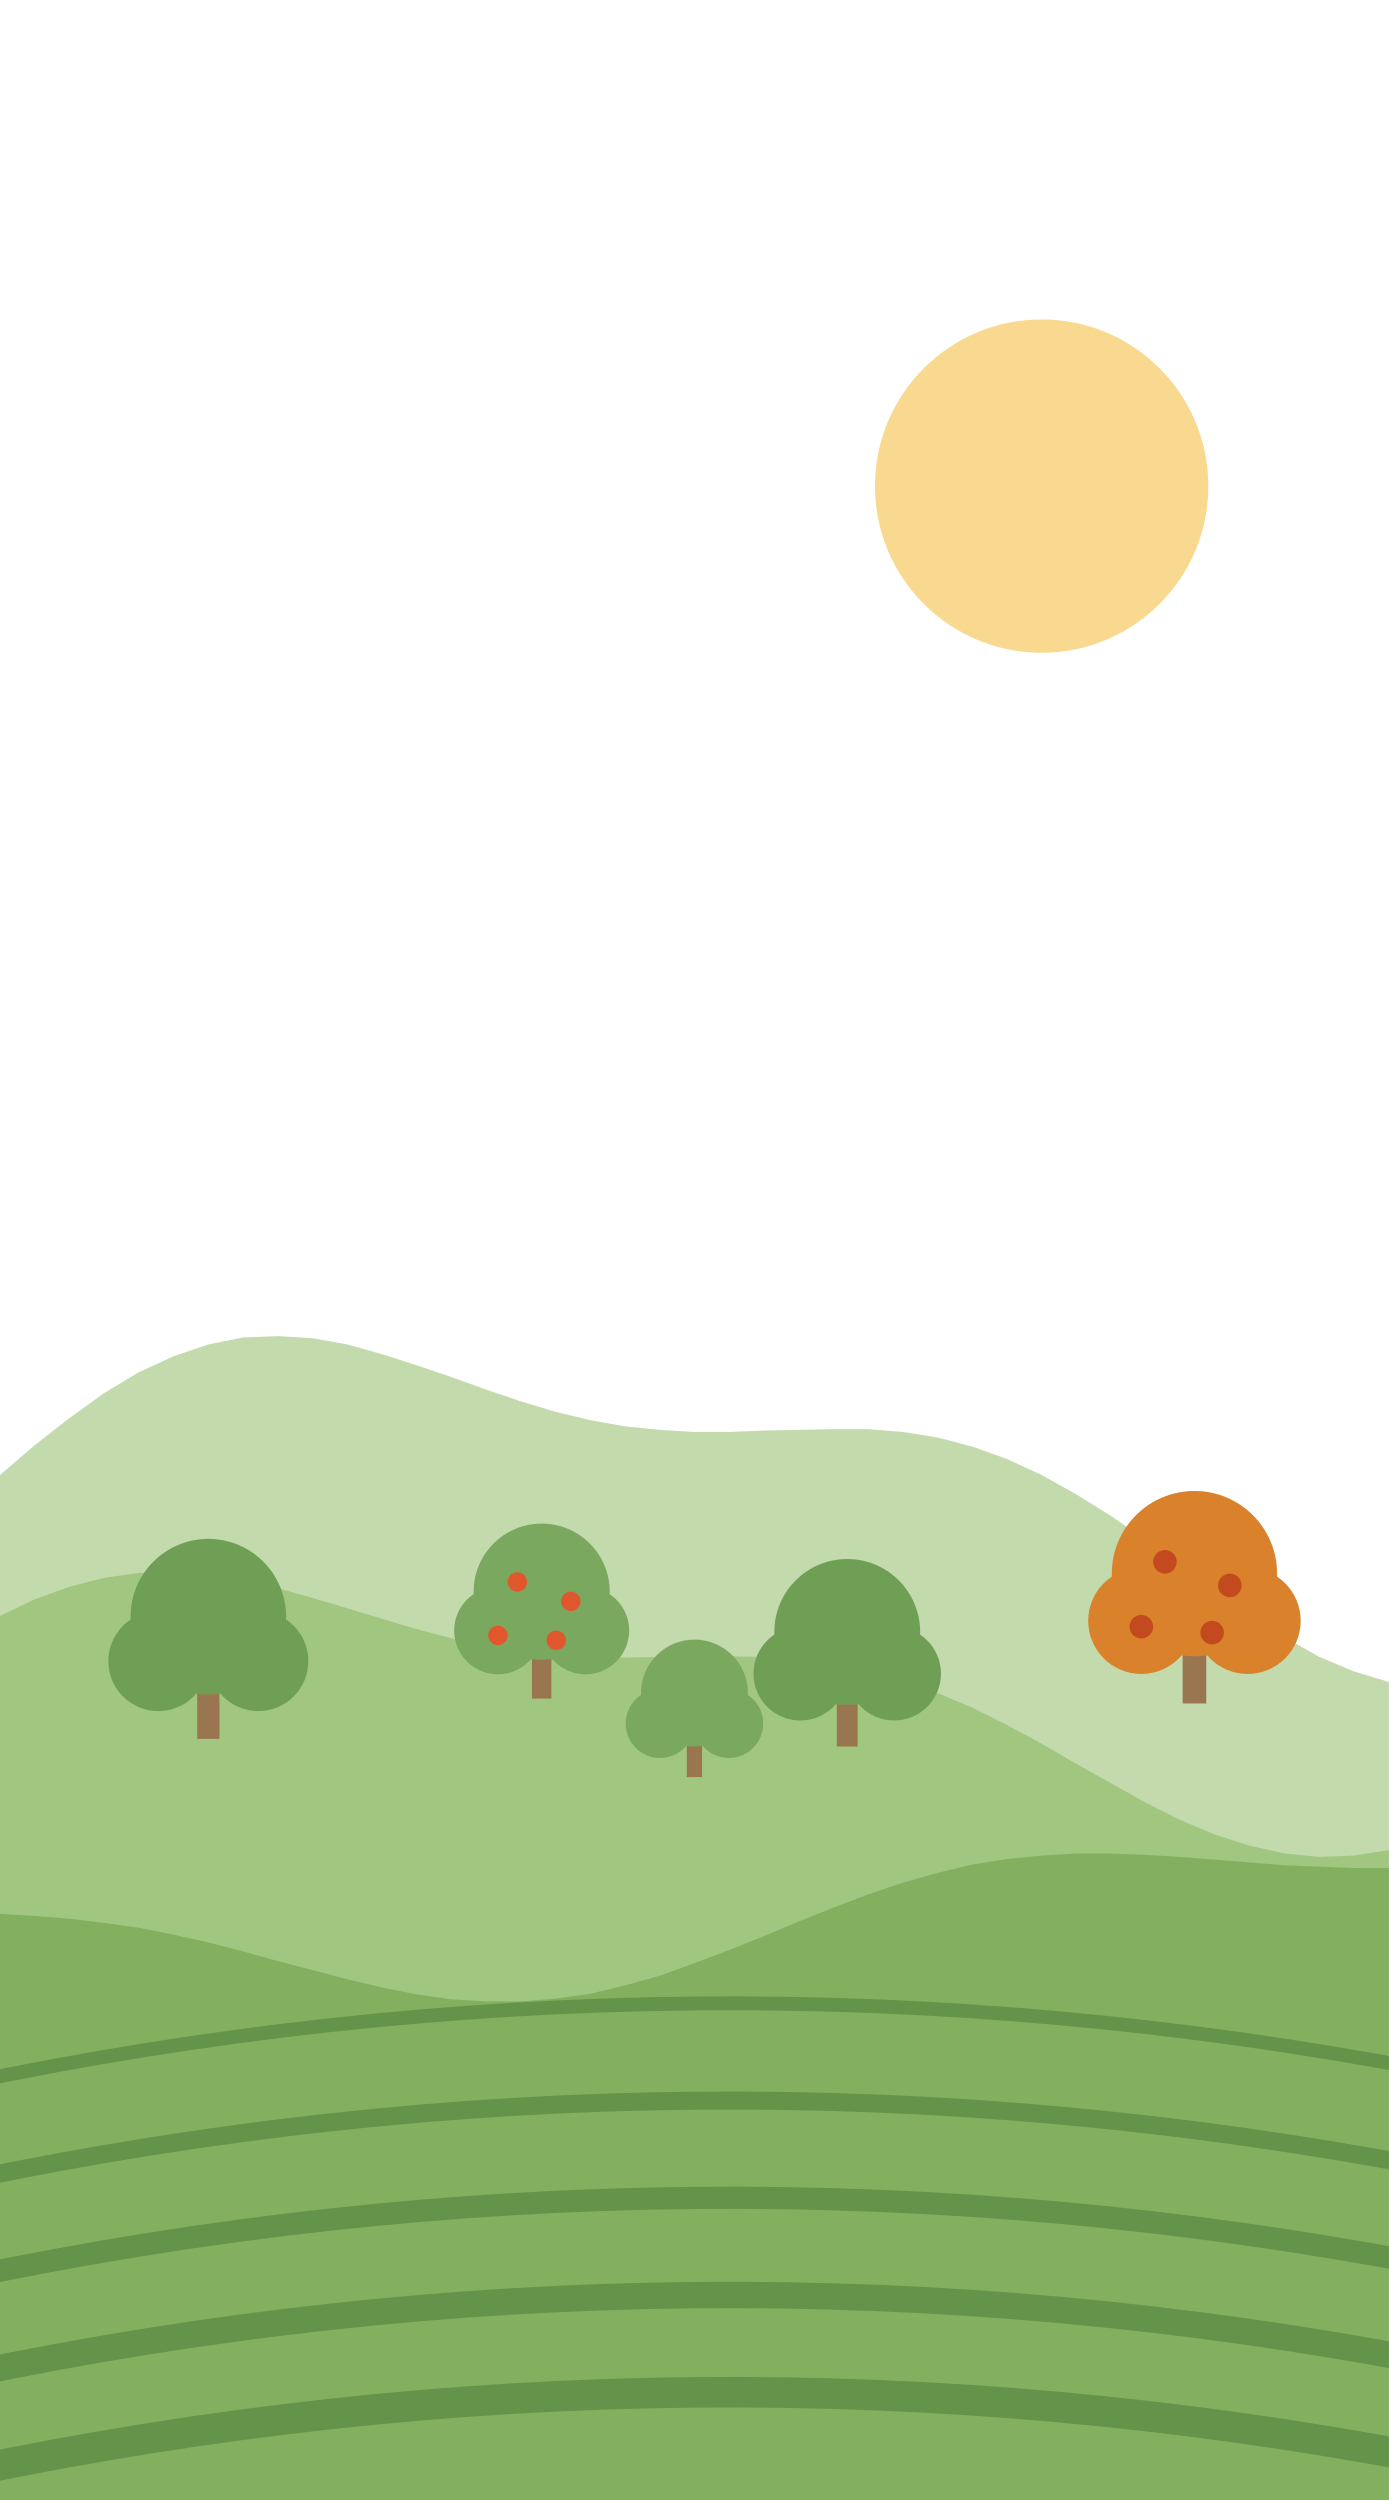
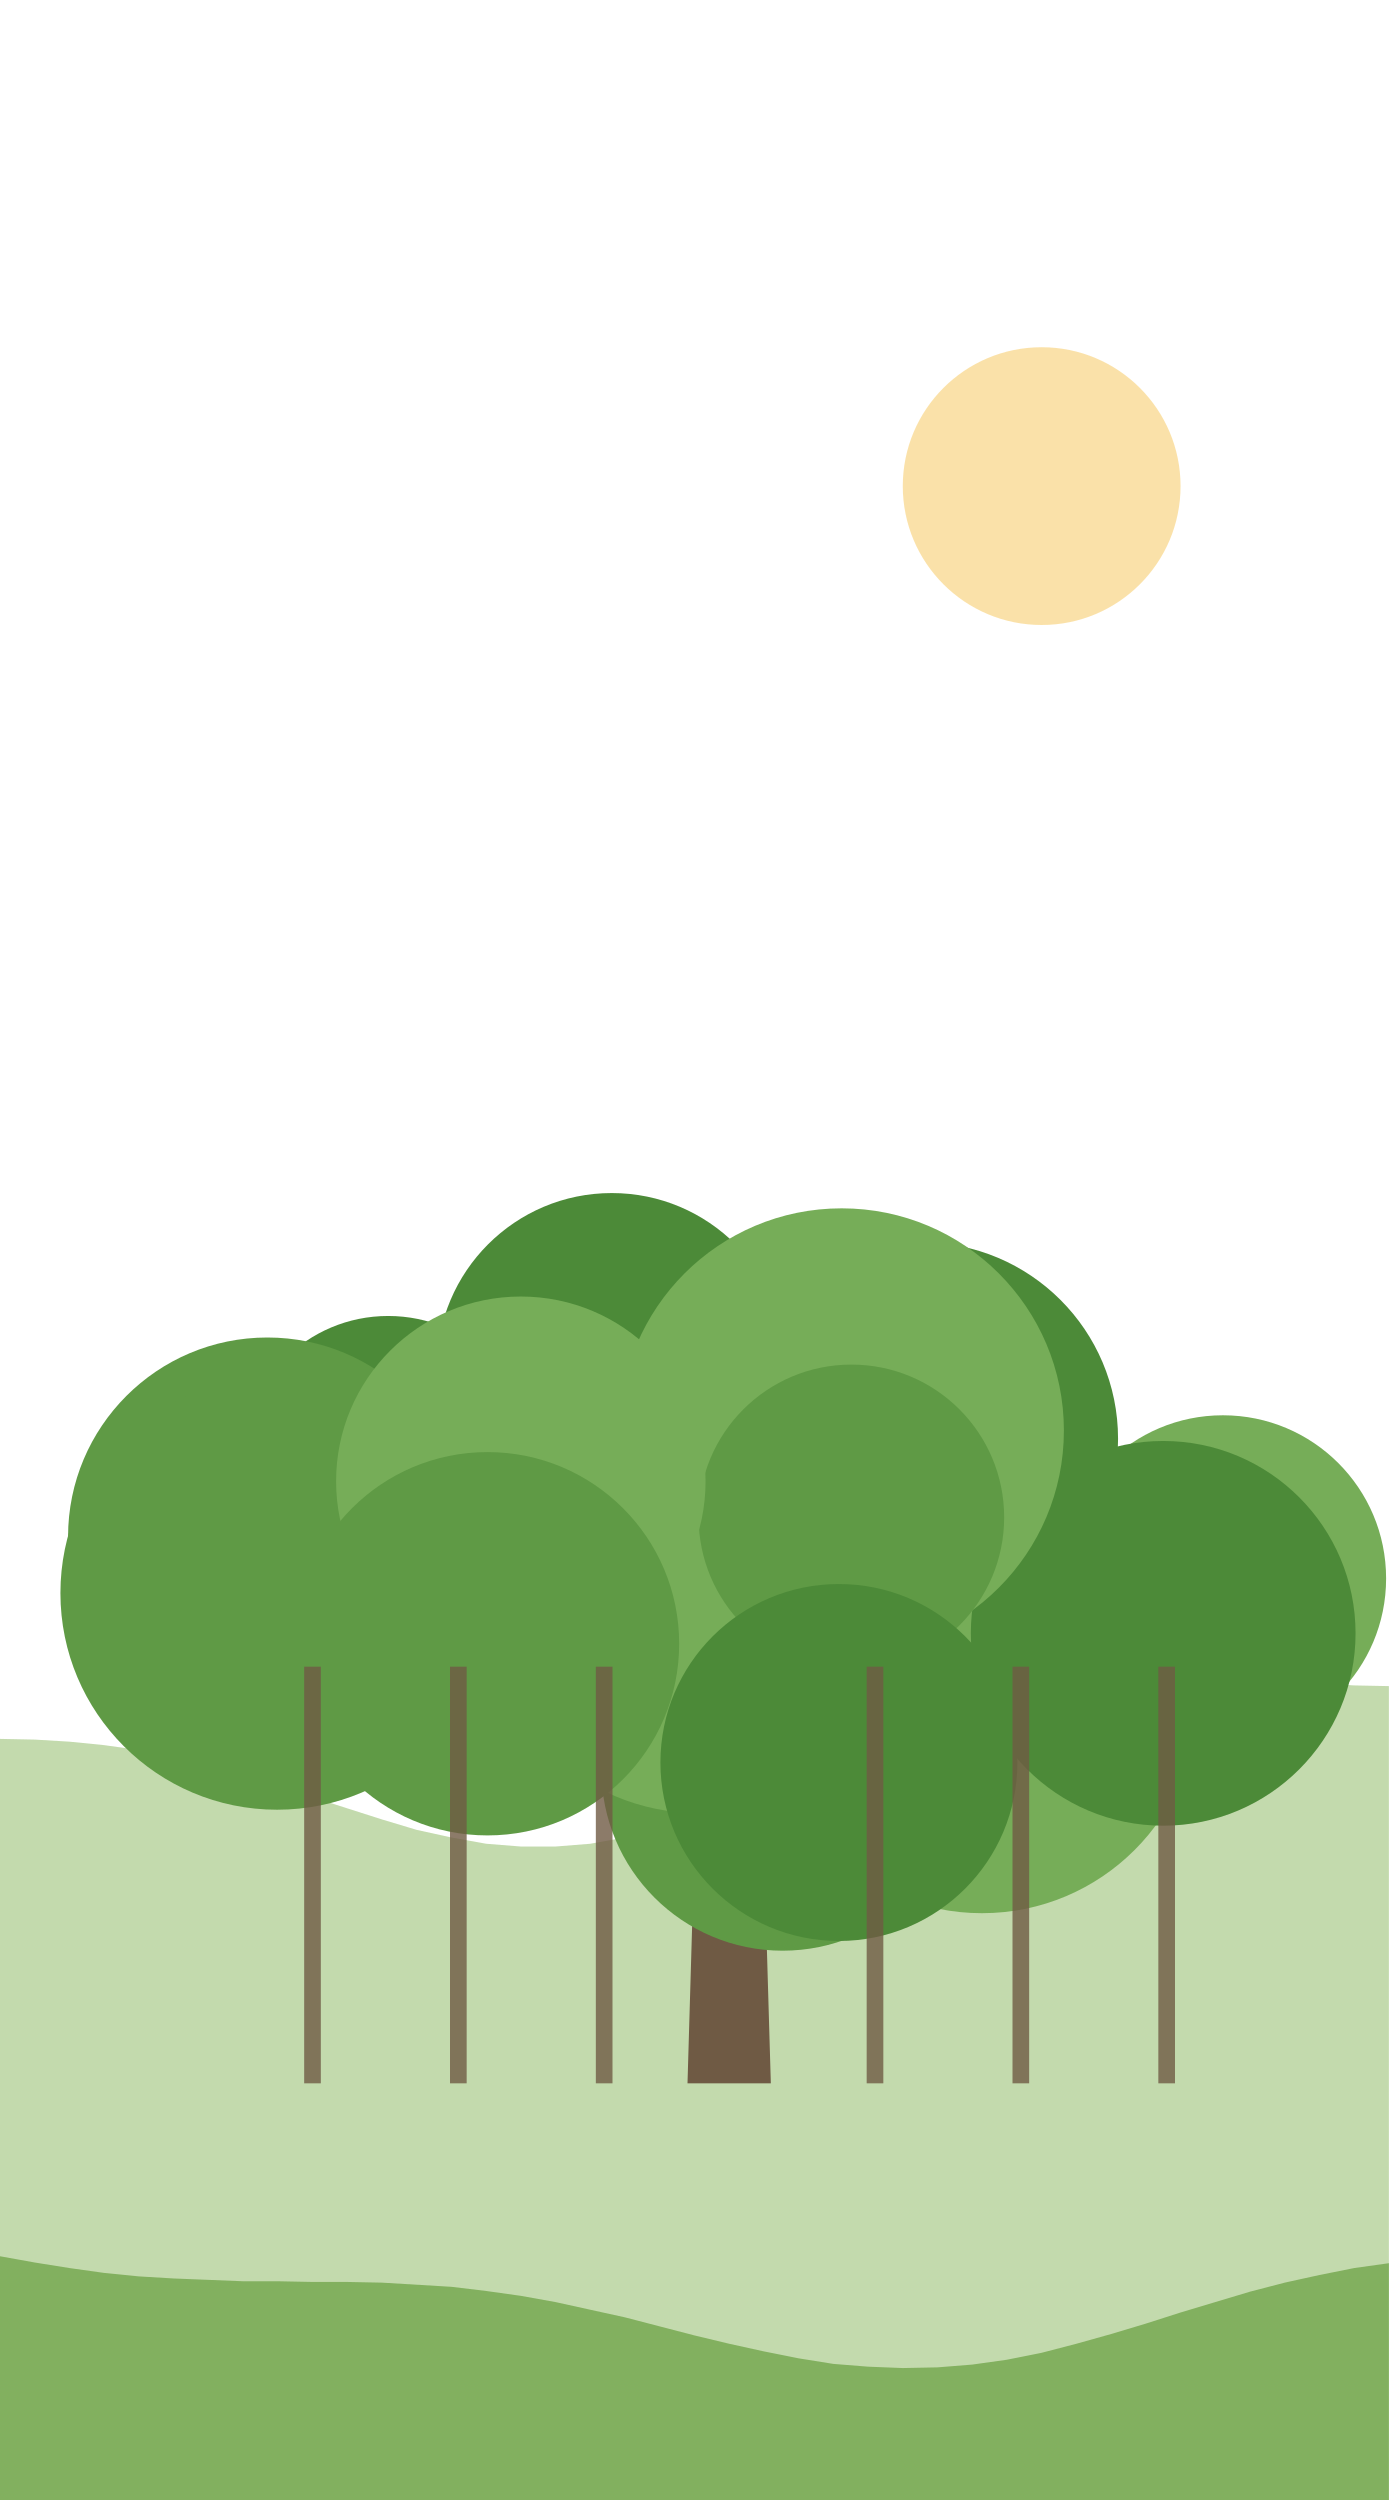
<svg xmlns="http://www.w3.org/2000/svg" viewBox="0 0 200 360" preserveAspectRatio="xMidYMax slice">
-   <circle cx="150" cy="70" r="24" fill="#f6c453" opacity="0.65" />
-   <path d="M-5 360 L-5 215 L-5 216.7 L0 212.4 L5 208.1 L10 204.2 L15 200.6 L20 197.6 L25 195.3 L30 193.6 L35 192.6 L40 192.4 L45 192.7 L50 193.6 L55 195.0 L60 196.6 L65 198.3 L70 200.1 L75 201.8 L80 203.3 L85 204.5 L90 205.4 L95 205.9 L100 206.2 L105 206.2 L110 206.0 L115 205.9 L120 205.8 L125 205.8 L130 206.2 L135 207.0 L140 208.3 L145 210.1 L150 212.4 L155 215.2 L160 218.3 L165 221.8 L170 225.4 L175 229.1 L180 232.6 L185 235.8 L190 238.6 L195 240.7 L200 242.2 L205 242.9 L205 360Z" fill="#bcd6a4" opacity="0.9" />
-   <path d="M-5 360 L-5 245 L-5 235.5 L0 232.7 L5 230.3 L10 228.5 L15 227.2 L20 226.5 L25 226.4 L30 226.7 L35 227.5 L40 228.7 L45 230.1 L50 231.6 L55 233.1 L60 234.6 L65 235.9 L70 237.0 L75 237.8 L80 238.3 L85 238.6 L90 238.7 L95 238.6 L100 238.6 L105 238.5 L110 238.6 L115 238.9 L120 239.6 L125 240.6 L130 242.0 L135 243.8 L140 245.9 L145 248.4 L150 251.1 L155 254.0 L160 256.8 L165 259.6 L170 262.1 L175 264.2 L180 265.8 L185 266.9 L190 267.4 L195 267.2 L200 266.4 L205 265.0 L205 360Z" fill="#9fc57e" opacity="0.95" />
-   <path d="M-5 360 L-5 275 L-5 275.5 L0 275.6 L5 275.9 L10 276.3 L15 276.9 L20 277.6 L25 278.6 L30 279.7 L35 281.0 L40 282.4 L45 283.7 L50 285.0 L55 286.2 L60 287.2 L65 287.9 L70 288.2 L75 288.2 L80 287.8 L85 287.1 L90 285.9 L95 284.5 L100 282.7 L105 280.8 L110 278.8 L115 276.7 L120 274.7 L125 272.8 L130 271.1 L135 269.7 L140 268.5 L145 267.7 L150 267.2 L155 266.9 L160 266.9 L165 267.1 L170 267.4 L175 267.8 L180 268.2 L185 268.6 L190 268.8 L195 269.0 L200 269.0 L205 268.8 L205 360Z" fill="#82b05f" opacity="1" />
-   <path d="M-5 300 Q100 278 205 298" stroke="#5f8f45" stroke-width="2.0" fill="none" opacity="0.85" />
-   <path d="M-5 314 Q100 292 205 312" stroke="#5f8f45" stroke-width="2.6" fill="none" opacity="0.85" />
-   <path d="M-5 328 Q100 306 205 326" stroke="#5f8f45" stroke-width="3.2" fill="none" opacity="0.85" />
-   <path d="M-5 342 Q100 320 205 340" stroke="#5f8f45" stroke-width="3.8" fill="none" opacity="0.85" />
-   <path d="M-5 356 Q100 334 205 354" stroke="#5f8f45" stroke-width="4.4" fill="none" opacity="0.85" />
-   <rect x="28.4" y="236" width="3.2" height="14.4" fill="#9a7650" />
-   <circle cx="30" cy="232.8" r="11.2" fill="#6f9f55" />
-   <circle cx="22.8" cy="239.2" r="7.2" fill="#6f9f55" />
-   <circle cx="37.2" cy="239.2" r="7.2" fill="#6f9f55" />
-   <rect x="76.6" y="232" width="2.8" height="12.6" fill="#9a7650" />
-   <circle cx="78" cy="229.2" r="9.8" fill="#79a85e" />
-   <circle cx="71.7" cy="234.8" r="6.3" fill="#79a85e" />
-   <circle cx="84.3" cy="234.8" r="6.3" fill="#79a85e" />
-   <circle cx="74.5" cy="227.8" r="1.4" fill="#e0572e" />
-   <circle cx="82.2" cy="230.6" r="1.4" fill="#e0572e" />
-   <circle cx="71.7" cy="235.5" r="1.4" fill="#e0572e" />
-   <circle cx="80.1" cy="236.2" r="1.4" fill="#e0572e" />
-   <rect x="120.5" y="238" width="3.0" height="13.5" fill="#9a7650" />
-   <circle cx="122" cy="235.0" r="10.5" fill="#6f9f55" />
-   <circle cx="115.25" cy="241.0" r="6.75" fill="#6f9f55" />
-   <circle cx="128.75" cy="241.0" r="6.75" fill="#6f9f55" />
-   <rect x="170.3" y="230" width="3.4" height="15.3" fill="#9a7650" />
-   <circle cx="172" cy="226.6" r="11.9" fill="#d9822b" />
-   <circle cx="164.35" cy="233.4" r="7.65" fill="#d9822b" />
-   <circle cx="179.65" cy="233.4" r="7.65" fill="#d9822b" />
-   <circle cx="167.75" cy="224.9" r="1.7" fill="#c24a1e" />
-   <circle cx="177.1" cy="228.3" r="1.7" fill="#c24a1e" />
-   <circle cx="164.35" cy="234.25" r="1.7" fill="#c24a1e" />
-   <circle cx="174.55" cy="235.1" r="1.7" fill="#c24a1e" />
-   <rect x="98.9" y="246" width="2.2" height="9.9" fill="#9a7650" />
-   <circle cx="100" cy="243.8" r="7.7" fill="#79a85e" />
-   <circle cx="95.05" cy="248.2" r="4.95" fill="#79a85e" />
-   <circle cx="104.95" cy="248.2" r="4.95" fill="#79a85e" />
+   <circle cx="150" cy="70" r="20" fill="#f6c453" opacity="0.5" />
+   <path d="M-5 360 L-5 250 L-5 250.3 L0 250.4 L5 250.5 L10 250.8 L15 251.3 L20 252.0 L25 253.0 L30 254.2 L35 255.6 L40 257.1 L45 258.8 L50 260.4 L55 262.0 L60 263.5 L65 264.6 L70 265.5 L75 265.9 L80 265.9 L85 265.5 L90 264.6 L95 263.2 L100 261.5 L105 259.4 L110 257.2 L115 254.7 L120 252.3 L125 249.8 L130 247.6 L135 245.6 L140 243.8 L145 242.5 L150 241.4 L155 240.8 L160 240.5 L165 240.5 L170 240.7 L175 241.0 L180 241.5 L185 242.0 L190 242.4 L195 242.7 L200 242.8 L205 242.8 L205 360Z" fill="#bcd6a4" opacity="0.9" />
+   <path d="M99.0 300 L100.5 249.0 L109.5 249.0 L111.0 300Z" fill="#6f5a44" />
+   <circle cx="109.4" cy="247.1" r="24.9" fill="#5f9a45" />
+   <circle cx="55.9" cy="210.6" r="21.1" fill="#4c8a38" />
+   <circle cx="176.1" cy="227.3" r="23.5" fill="#76ad58" />
+   <circle cx="112.7" cy="254.8" r="26.1" fill="#5f9a45" />
+   <circle cx="132.7" cy="207.2" r="28.3" fill="#4c8a38" />
+   <circle cx="141.4" cy="244.4" r="31.1" fill="#76ad58" />
+   <circle cx="38.5" cy="221.3" r="28.7" fill="#5f9a45" />
+   <circle cx="167.5" cy="235.2" r="27.7" fill="#4c8a38" />
+   <circle cx="100.7" cy="230.0" r="31.1" fill="#76ad58" />
+   <circle cx="39.9" cy="229.4" r="31.2" fill="#5f9a45" />
+   <circle cx="88.1" cy="197.0" r="25.2" fill="#4c8a38" />
+   <circle cx="121.2" cy="206.0" r="32.0" fill="#76ad58" />
+   <circle cx="122.6" cy="218.5" r="22.0" fill="#5f9a45" />
+   <circle cx="120.8" cy="253.8" r="25.7" fill="#4c8a38" />
+   <circle cx="75.0" cy="213.3" r="26.6" fill="#76ad58" />
+   <circle cx="70.2" cy="236.7" r="27.6" fill="#5f9a45" />
+   <path d="M45.0 240.0 L45.0 300" stroke="#6f5a44" stroke-width="2.4" opacity=".8" />
+   <path d="M66.0 240.0 L66.0 300" stroke="#6f5a44" stroke-width="2.4" opacity=".8" />
+   <path d="M87.0 240.0 L87.0 300" stroke="#6f5a44" stroke-width="2.4" opacity=".8" />
+   <path d="M126.0 240.0 L126.0 300" stroke="#6f5a44" stroke-width="2.4" opacity=".8" />
+   <path d="M147.0 240.0 L147.0 300" stroke="#6f5a44" stroke-width="2.4" opacity=".8" />
+   <path d="M168.0 240.0 L168.0 300" stroke="#6f5a44" stroke-width="2.4" opacity=".8" />
+   <path d="M-5 360 L-5 330 L-5 324.0 L0 324.9 L5 325.8 L10 326.6 L15 327.3 L20 327.8 L25 328.1 L30 328.3 L35 328.5 L40 328.5 L45 328.6 L50 328.6 L55 328.7 L60 329.0 L65 329.3 L70 329.9 L75 330.6 L80 331.5 L85 332.6 L90 333.7 L95 335.0 L100 336.3 L105 337.5 L110 338.6 L115 339.6 L120 340.4 L125 340.8 L130 341.0 L135 340.9 L140 340.5 L145 339.8 L150 338.8 L155 337.5 L160 336.1 L165 334.6 L170 333.0 L175 331.5 L180 330.0 L185 328.7 L190 327.6 L195 326.6 L200 325.9 L205 325.4 L205 360Z" fill="#82b05f" opacity="1" />
</svg>
